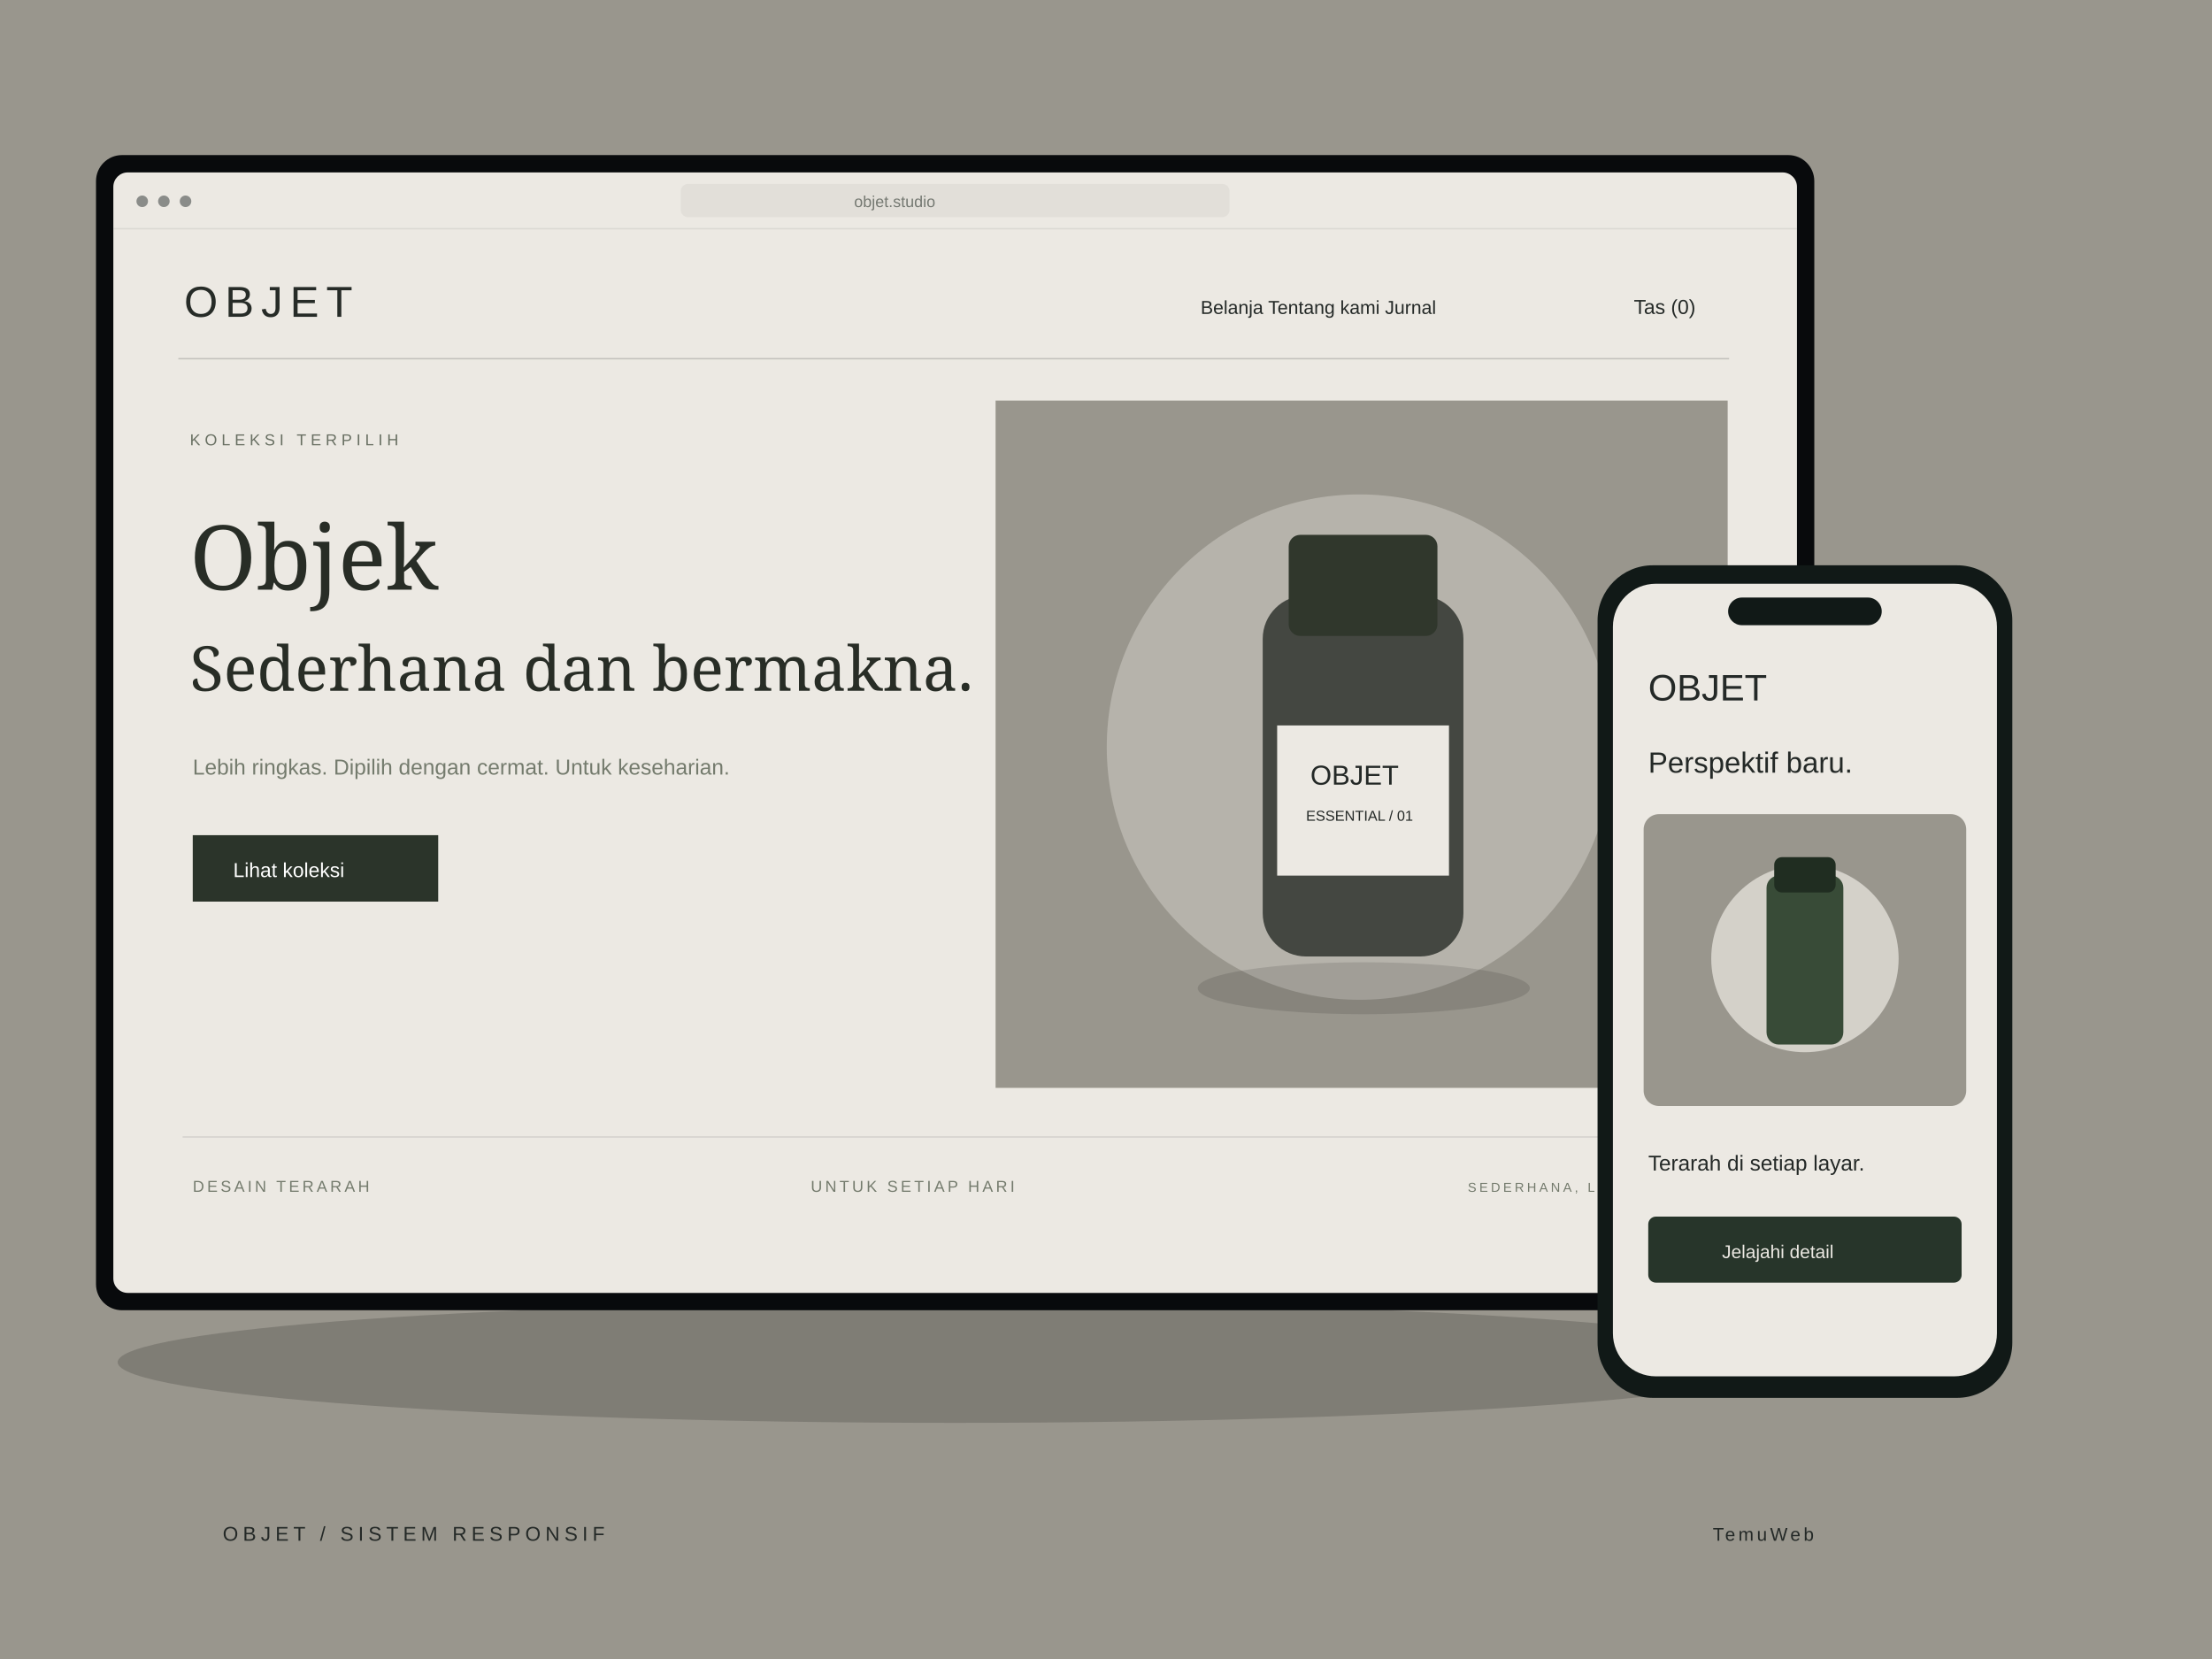
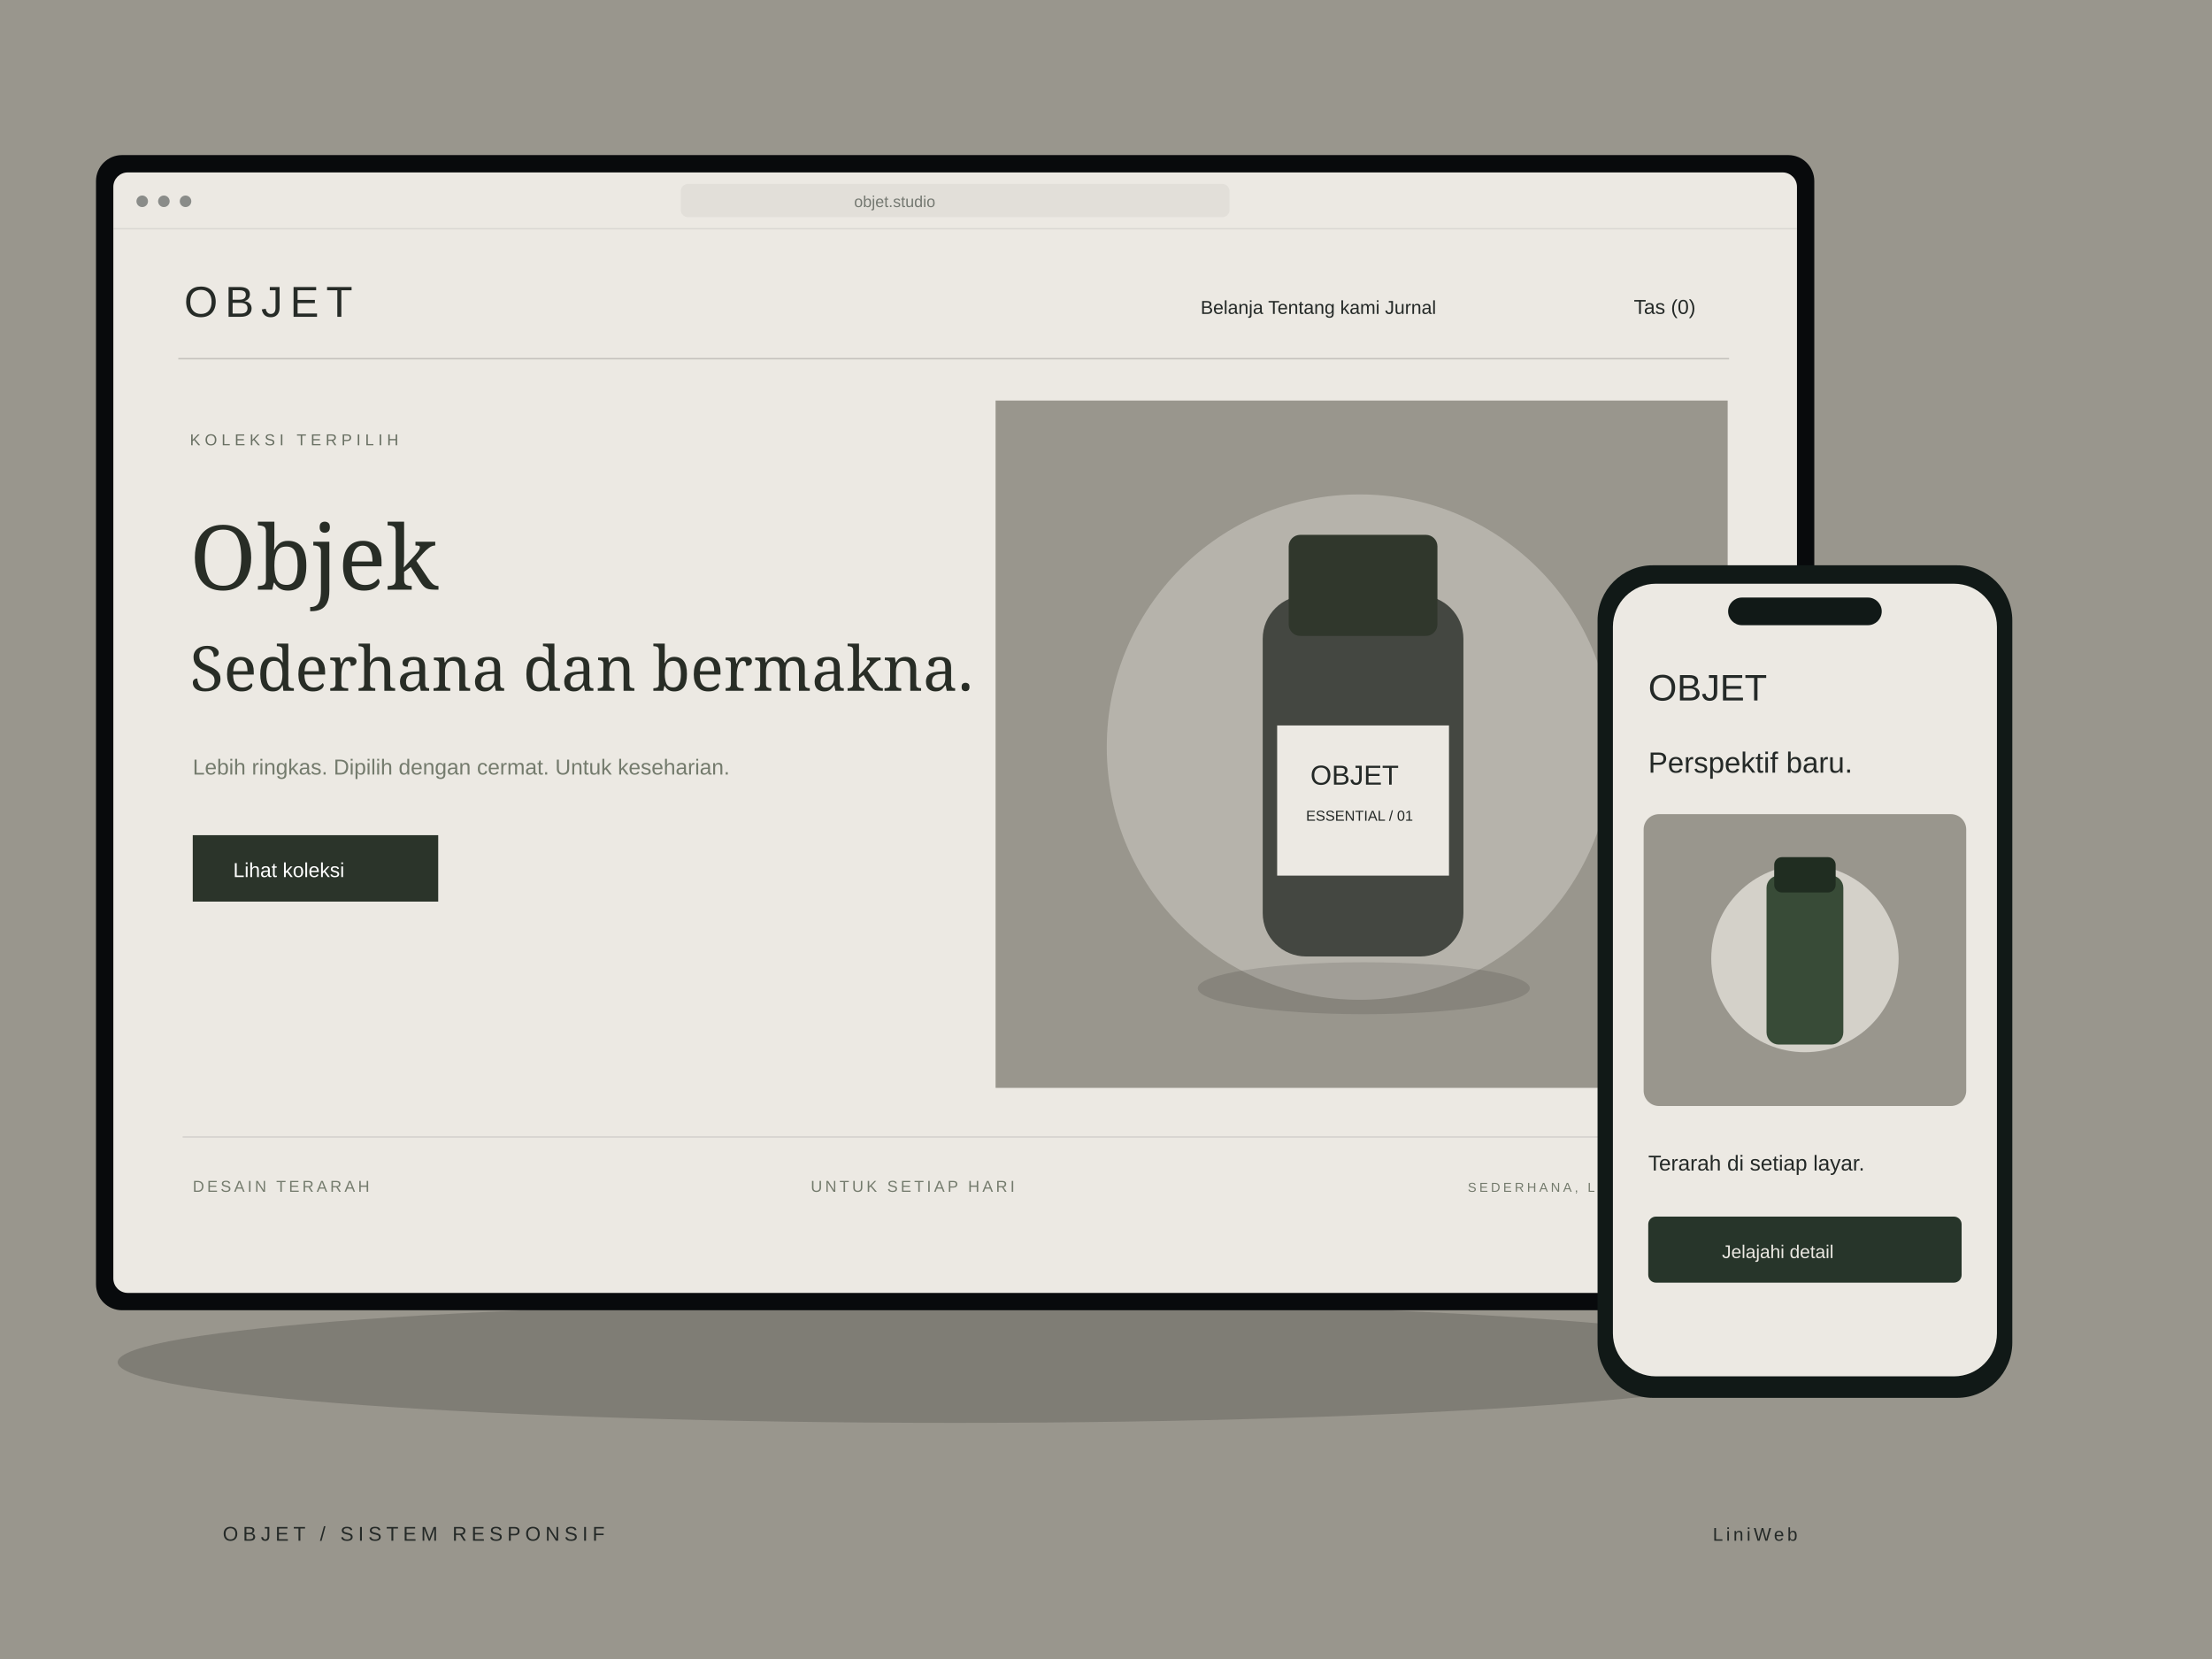
<svg xmlns="http://www.w3.org/2000/svg" width="1440" height="1080" viewBox="0 0 1440 1080">
  <rect width="1440" height="1080" fill="#99968d" />
  <g transform="translate(-55 -25) scale(.94)">
    <rect width="1440" height="1080" fill="#99968d" />
    <ellipse cx="720" cy="970" rx="580" ry="42" fill="#000" opacity=".17" />
    <rect x="125" y="134" width="1190" height="800" rx="18" fill="#080a0c" />
    <rect x="137" y="146" width="1166" height="776" rx="10" fill="#ece9e3" />
    <path d="M137 185h1166" stroke="#aaa" stroke-opacity=".25" />
    <circle cx="157" cy="166" r="4" fill="#8a8c89" />
    <circle cx="172" cy="166" r="4" fill="#8a8c89" />
    <circle cx="187" cy="166" r="4" fill="#8a8c89" />
    <rect x="530" y="154" width="380" height="23" rx="5" fill="#000" opacity=".045" />
    <text x="650" y="170" font-family="Arial,Helvetica,sans-serif" font-size="11" fill="#757972">objet.studio</text>
    <text x="186" y="246" font-family="Arial,Helvetica,sans-serif" font-size="30" fill="#262b27" letter-spacing="5">OBJET</text>
    <text x="890" y="244" font-family="Arial,Helvetica,sans-serif" font-size="13" fill="#242927">Belanja     Tentang kami     Jurnal</text>
    <text x="1190" y="244" font-family="Arial,Helvetica,sans-serif" font-size="14" fill="#242927">Tas (0)</text>
    <path d="M182 275h1074" stroke="#252b25" stroke-opacity=".2" />
    <text x="190" y="335" font-family="Arial,Helvetica,sans-serif" font-size="11" fill="#686f62" letter-spacing="3">KOLEKSI TERPILIH</text>
    <text x="190" y="435" font-size="62" fill="#282d26" font-family="Georgia,serif">Objek</text>
    <text x="190" y="505" font-size="43" fill="#282d26" font-family="Georgia,serif">Sederhana dan bermakna.</text>
    <text x="192" y="563" font-family="Arial,Helvetica,sans-serif" font-size="15" fill="#747b6d">Lebih ringkas. Dipilih dengan cermat. Untuk keseharian.</text>
    <rect x="192" y="605" width="170" height="46" fill="#2b342a" />
    <text x="220" y="634" font-family="Arial,Helvetica,sans-serif" font-size="14" fill="#fff">Lihat koleksi</text>
    <rect x="748" y="304" width="507" height="476" fill="#99968d" />
    <circle cx="1000" cy="544" r="175" fill="#ece9e3" opacity=".35" />
    <ellipse cx="1003" cy="711" rx="115" ry="18" fill="#000" opacity=".12" />
    <rect x="933" y="439" width="139" height="250" rx="30" fill="#444741" />
    <rect x="951" y="397" width="103" height="70" rx="8" fill="#30372c" />
    <rect x="943" y="529" width="119" height="104" fill="#ece9e3" />
    <text x="966" y="570" font-family="Arial,Helvetica,sans-serif" font-size="19" fill="#242927">OBJET</text>
    <text x="963" y="595" font-family="Arial,Helvetica,sans-serif" font-size="10" fill="#242927">ESSENTIAL / 01</text>
    <path d="M185 814h1070" stroke="#999" stroke-opacity=".3" />
    <text x="192" y="852" font-family="Arial,Helvetica,sans-serif" font-size="11" fill="#747b6d" letter-spacing="2">DESAIN TERARAH</text>
    <text x="620" y="852" font-family="Arial,Helvetica,sans-serif" font-size="11" fill="#747b6d" letter-spacing="2">UNTUK SETIAP HARI</text>
    <text x="1075" y="852" font-family="Arial,Helvetica,sans-serif" font-size="9" fill="#747b6d" letter-spacing="2">SEDERHANA, LEBIH BAIK</text>
  </g>
  <rect x="1040" y="368" width="270" height="542" rx="36" fill="#111917" />
  <rect x="1050" y="380" width="250" height="516" rx="28" fill="#ece9e3" />
  <rect x="1125" y="389" width="100" height="18" rx="9" fill="#111917" />
  <text x="1073" y="456" font-family="Arial,Helvetica,sans-serif" font-size="24" fill="#242927">OBJET</text>
  <text x="1073" y="503" font-family="Arial,Helvetica,sans-serif" font-size="19" fill="#242927">Perspektif baru.</text>
  <rect x="1070" y="530" width="210" height="190" rx="10" fill="#99968d" />
  <circle cx="1175" cy="624" r="61" fill="#ece9e3" opacity=".7" />
  <rect x="1150" y="570" width="50" height="110" rx="8" fill="#384b37" />
  <rect x="1155" y="558" width="40" height="23" rx="5" fill="#202d21" />
  <text x="1073" y="762" font-family="Arial,Helvetica,sans-serif" font-size="14" fill="#242927">Terarah di setiap layar.</text>
  <rect x="1073" y="792" width="204" height="43" rx="5" fill="#27352a" />
  <text x="1121" y="819" font-family="Arial,Helvetica,sans-serif" font-size="12" fill="#ece9e3">Jelajahi detail</text>
  <text x="145" y="1003" font-family="Arial,Helvetica,sans-serif" font-size="13" fill="#242927" letter-spacing="3">OBJET / SISTEM RESPONSIF</text>
-   <text x="1115" y="1003" font-family="Arial,Helvetica,sans-serif" font-size="12" fill="#242927" letter-spacing="2">TemuWeb</text>
+   <text x="1115" y="1003" font-family="Arial,Helvetica,sans-serif" font-size="12" fill="#242927" letter-spacing="2">LiniWeb</text>
</svg>
